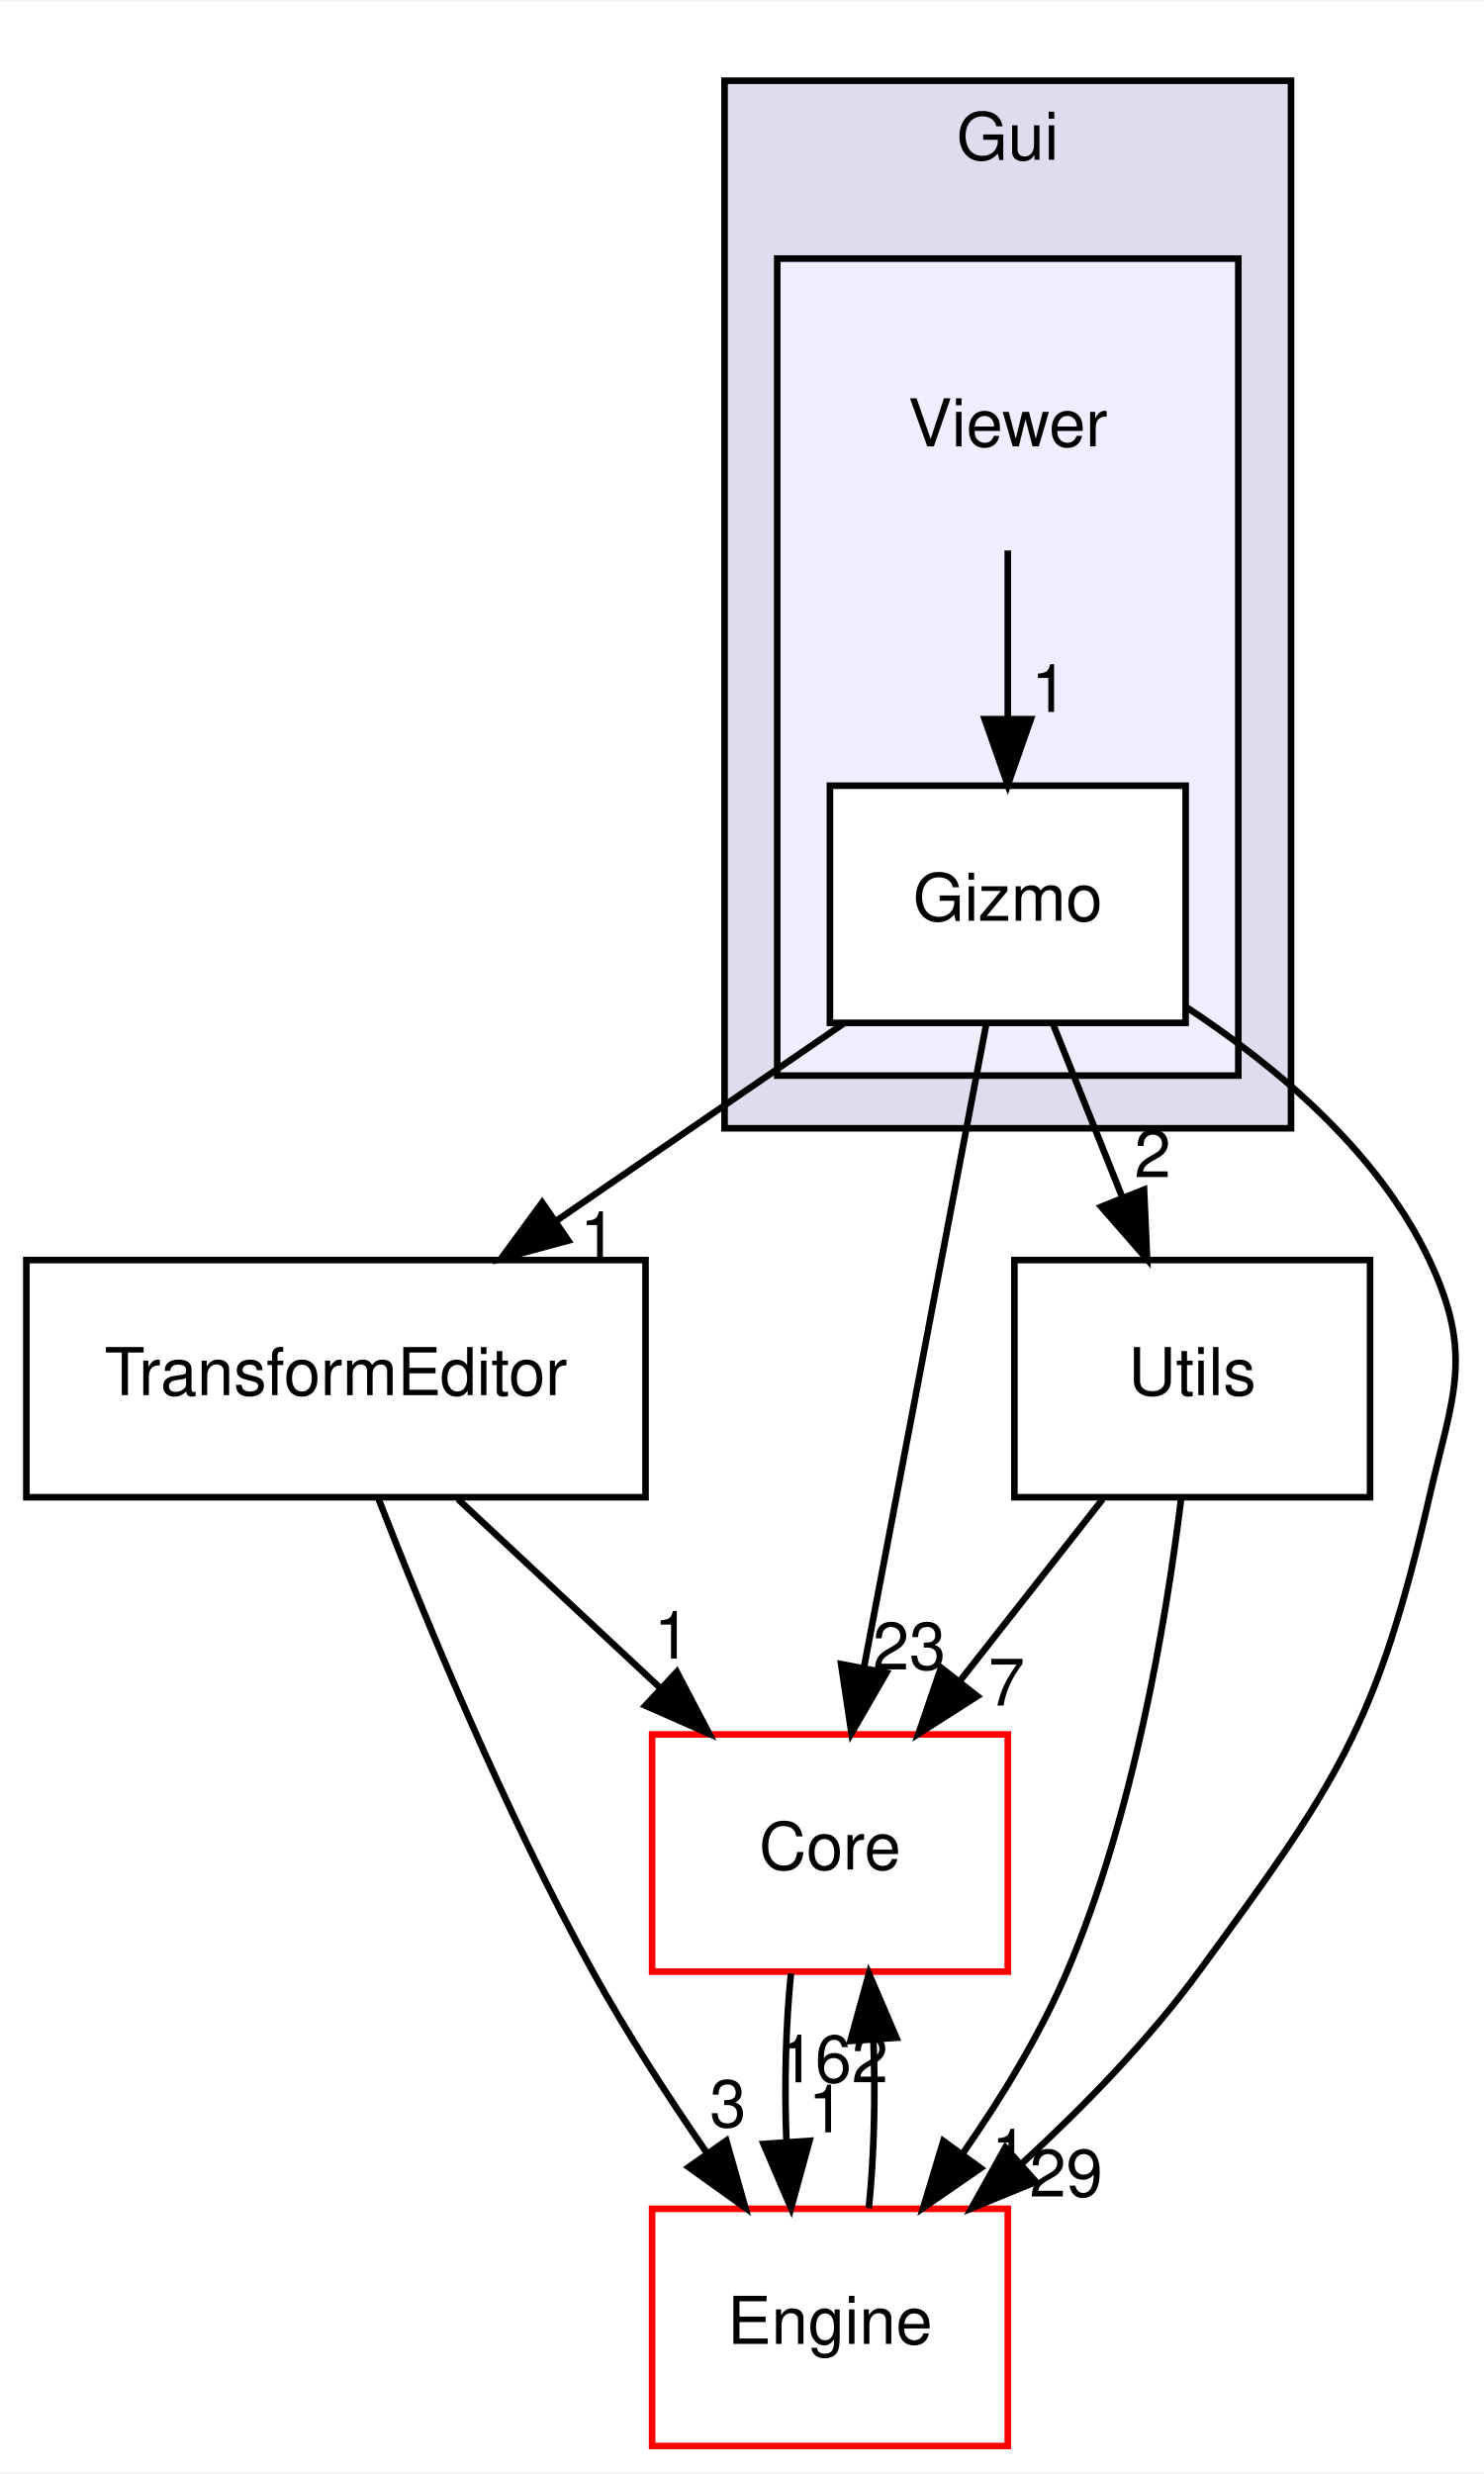
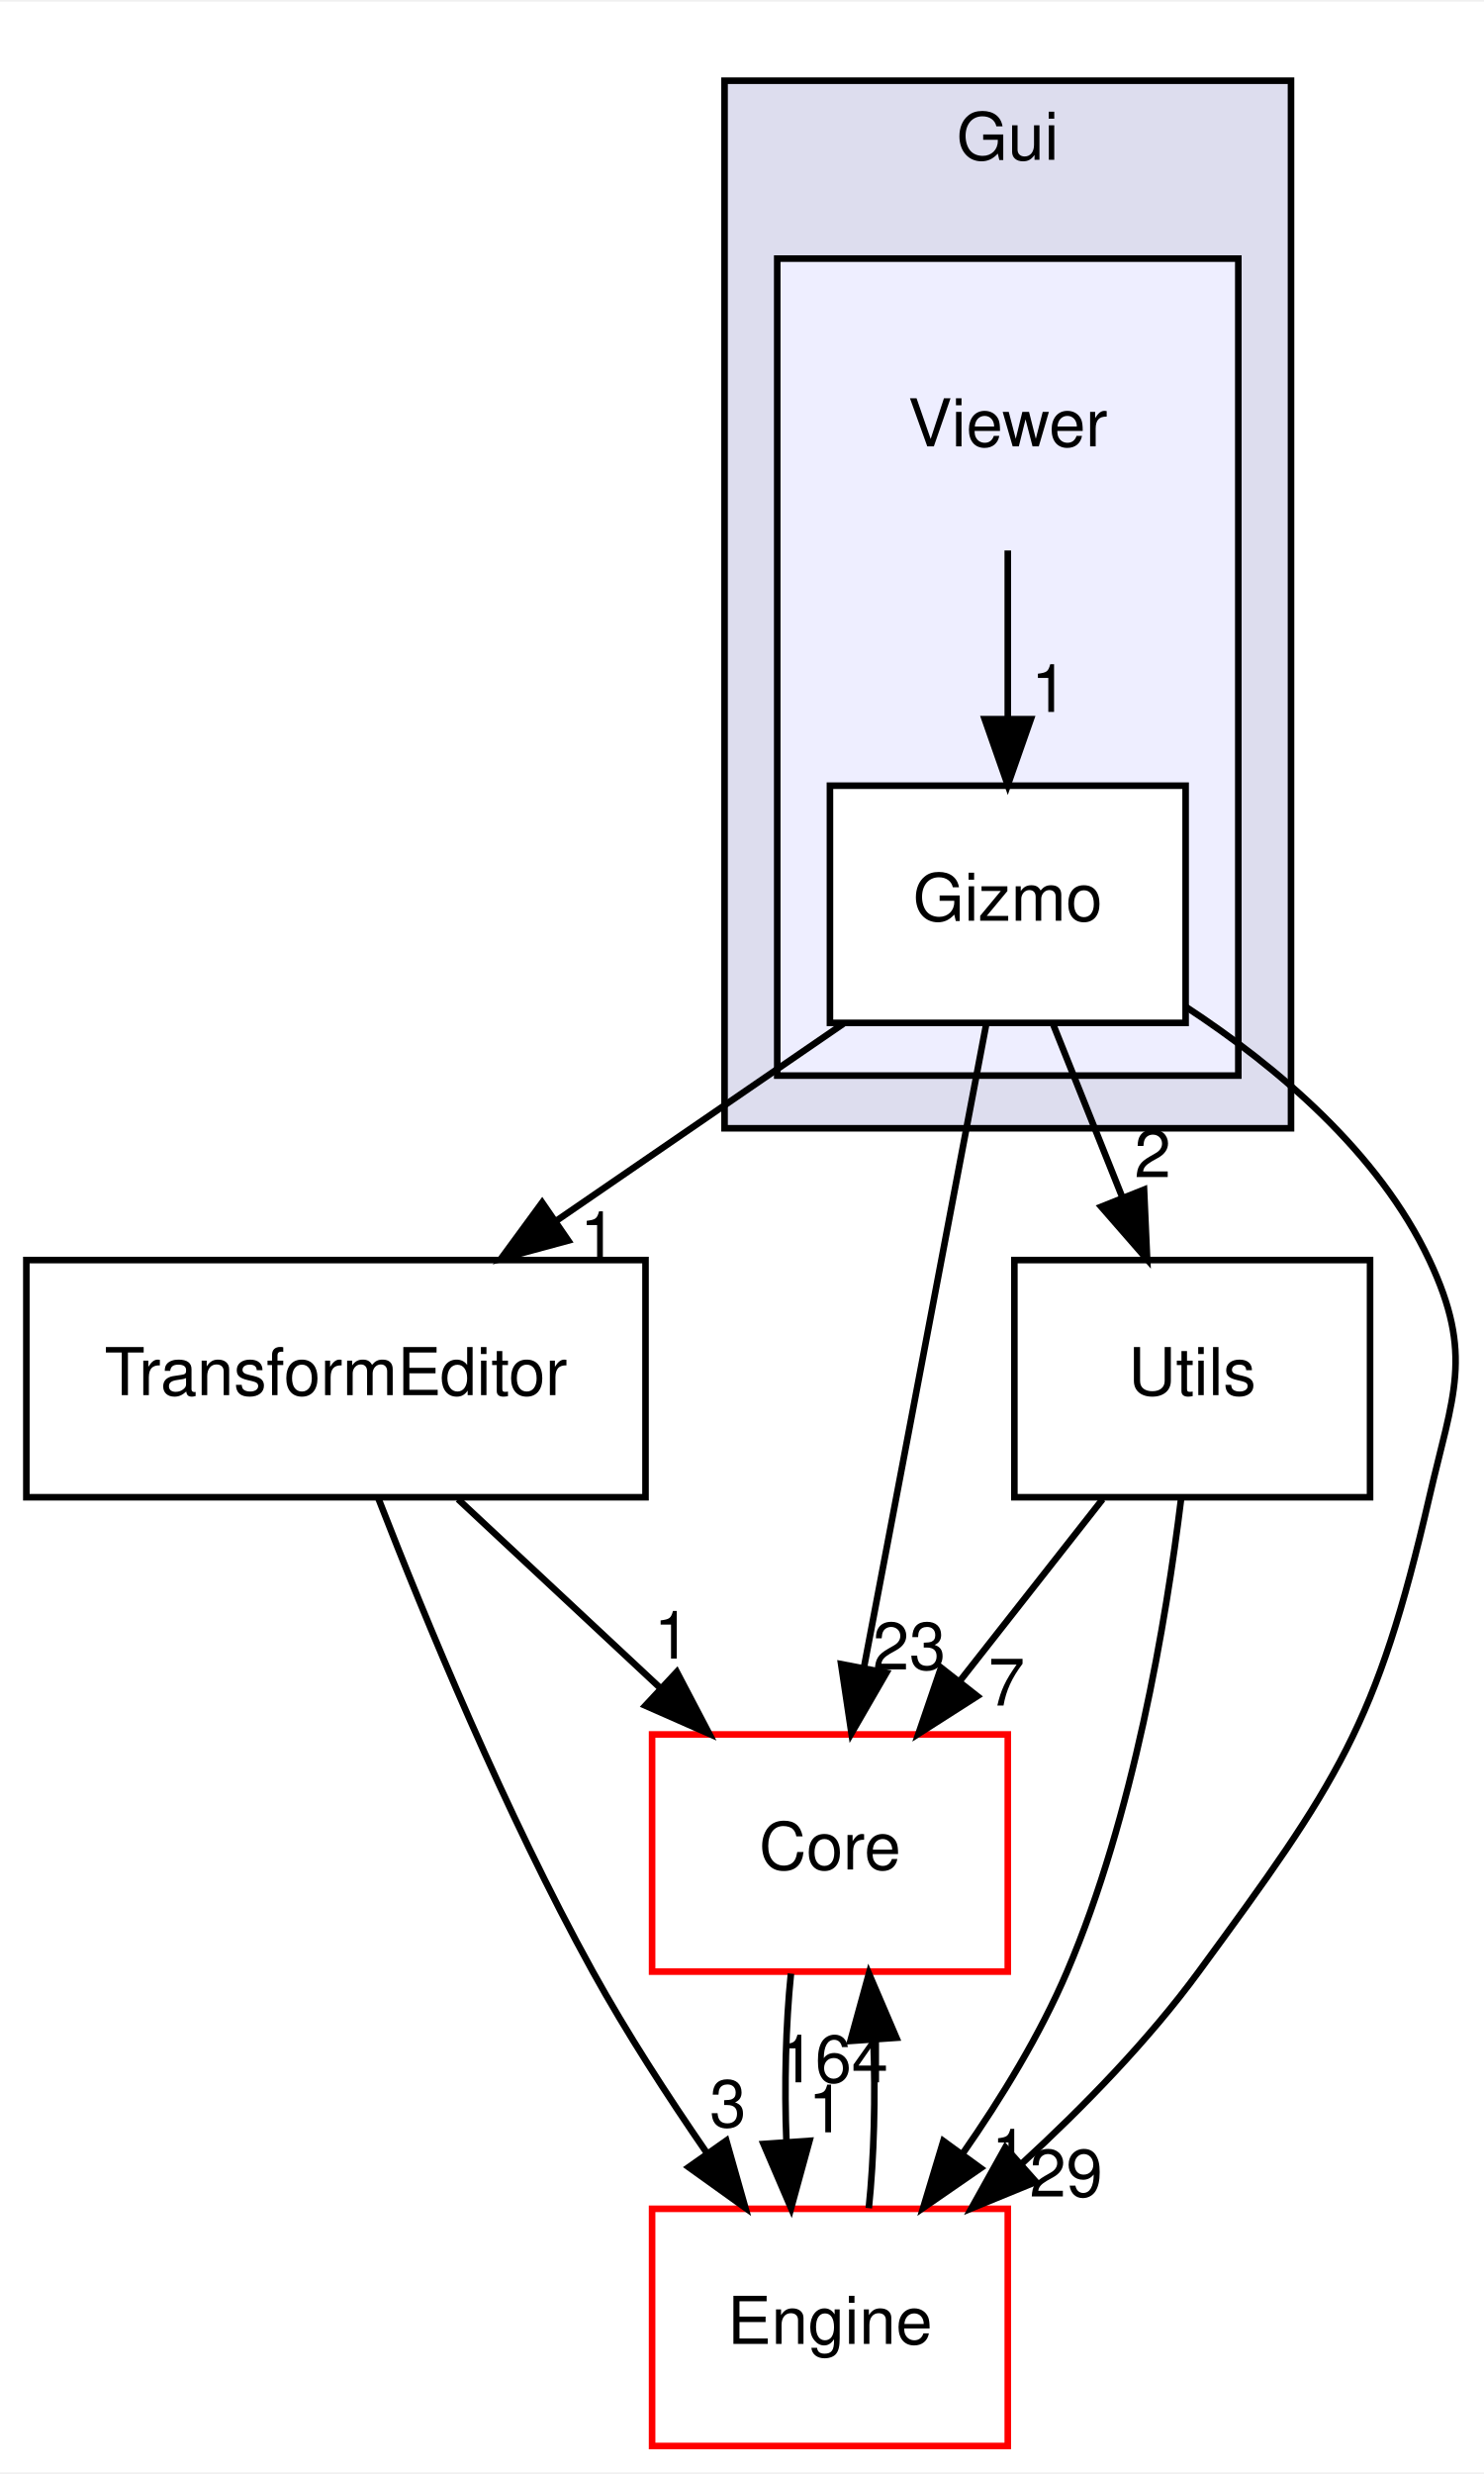
<svg xmlns="http://www.w3.org/2000/svg" xmlns:xlink="http://www.w3.org/1999/xlink" width="225pt" height="375pt" viewBox="0.00 0.00 225.30 375.00">
  <g id="graph0" class="graph" transform="scale(1 1) rotate(0) translate(4 371)">
    <polygon fill="white" stroke="transparent" points="-4,4 -4,-371 221.3,-371 221.3,4 -4,4" />
    <g id="clust1" class="cluster">
      <g id="a_clust1">
        <a xlink:href="dir_b5ac5e964c12a6b13a9d28feb9f3d3ed.html" target="_top" xlink:title="Gui">
          <polygon fill="#ddddee" stroke="black" points="106,-200 106,-359 192,-359 192,-200 106,-200" />
          <text text-anchor="middle" x="149" y="-347" font-family="Helvetica,sans-Serif" font-size="10.00">Gui</text>
        </a>
      </g>
    </g>
    <g id="clust2" class="cluster">
      <g id="a_clust2">
        <a xlink:href="dir_b04feb2291820e8d3d098807c21e4559.html" target="_top">
          <polygon fill="#eeeeff" stroke="black" points="114,-208 114,-332 184,-332 184,-208 114,-208" />
        </a>
      </g>
    </g>
    <g id="node1" class="node">
      <text text-anchor="middle" x="149" y="-303.5" font-family="Helvetica,sans-Serif" font-size="10.00">Viewer</text>
    </g>
    <g id="node2" class="node">
      <g id="a_node2">
        <a xlink:href="dir_48f4a0e7ee74be957161ce5a9fe8f935.html" target="_top" xlink:title="Gizmo">
          <polygon fill="white" stroke="black" points="176,-252 122,-252 122,-216 176,-216 176,-252" />
          <text text-anchor="middle" x="149" y="-231.5" font-family="Helvetica,sans-Serif" font-size="10.00">Gizmo</text>
        </a>
      </g>
    </g>
    <g id="edge2" class="edge">
      <path fill="none" stroke="black" d="M149,-287.7C149,-279.98 149,-270.71 149,-262.11" />
      <polygon fill="black" stroke="black" points="152.5,-262.1 149,-252.1 145.5,-262.1 152.5,-262.1" />
      <g id="a_edge2-headlabel">
        <a xlink:href="dir_000028_000029.html" target="_top" xlink:title="1">
          <text text-anchor="middle" x="155.34" y="-263.2" font-family="Helvetica,sans-Serif" font-size="10.00">1</text>
        </a>
      </g>
    </g>
    <g id="node3" class="node">
      <g id="a_node3">
        <a xlink:href="dir_a2f0e5642e47e7ed59fe0f0829eafb5f.html" target="_top" xlink:title="Core">
          <polygon fill="white" stroke="red" points="149,-108 95,-108 95,-72 149,-72 149,-108" />
          <text text-anchor="middle" x="122" y="-87.5" font-family="Helvetica,sans-Serif" font-size="10.00">Core</text>
        </a>
      </g>
    </g>
    <g id="edge8" class="edge">
      <path fill="none" stroke="black" d="M145.74,-215.87C141.14,-191.67 132.69,-147.21 127.21,-118.39" />
      <polygon fill="black" stroke="black" points="130.57,-117.36 125.27,-108.19 123.7,-118.67 130.57,-117.36" />
      <g id="a_edge8-headlabel">
        <a xlink:href="dir_000029_000004.html" target="_top" xlink:title="23">
          <text text-anchor="middle" x="134.04" y="-117.86" font-family="Helvetica,sans-Serif" font-size="10.00">23</text>
        </a>
      </g>
    </g>
    <g id="node4" class="node">
      <g id="a_node4">
        <a xlink:href="dir_2a529fd74e7782bdaa5de0314056ee46.html" target="_top" xlink:title="TransformEditor">
          <polygon fill="none" stroke="black" points="94,-180 0,-180 0,-144 94,-144 94,-180" />
          <text text-anchor="middle" x="47" y="-159.5" font-family="Helvetica,sans-Serif" font-size="10.00">TransformEditor</text>
        </a>
      </g>
    </g>
    <g id="edge9" class="edge">
      <path fill="none" stroke="black" d="M124.05,-215.88C110.96,-206.89 94.74,-195.76 80.56,-186.03" />
      <polygon fill="black" stroke="black" points="82.27,-182.96 72.05,-180.19 78.31,-188.73 82.27,-182.96" />
      <g id="a_edge9-headlabel">
        <a xlink:href="dir_000029_000025.html" target="_top" xlink:title="1">
          <text text-anchor="middle" x="86.84" y="-180.16" font-family="Helvetica,sans-Serif" font-size="10.00">1</text>
        </a>
      </g>
    </g>
    <g id="node5" class="node">
      <g id="a_node5">
        <a xlink:href="dir_53dbd7b5b1f80ee648ea4591020754f4.html" target="_top" xlink:title="Utils">
          <polygon fill="none" stroke="black" points="204,-180 150,-180 150,-144 204,-144 204,-180" />
          <text text-anchor="middle" x="177" y="-159.5" font-family="Helvetica,sans-Serif" font-size="10.00">Utils</text>
        </a>
      </g>
    </g>
    <g id="edge10" class="edge">
      <path fill="none" stroke="black" d="M155.92,-215.7C159.07,-207.81 162.88,-198.3 166.38,-189.55" />
      <polygon fill="black" stroke="black" points="169.69,-190.69 170.16,-180.1 163.19,-188.09 169.69,-190.69" />
      <g id="a_edge10-headlabel">
        <a xlink:href="dir_000029_000027.html" target="_top" xlink:title="2">
          <text text-anchor="middle" x="171" y="-192.58" font-family="Helvetica,sans-Serif" font-size="10.00">2</text>
        </a>
      </g>
    </g>
    <g id="node6" class="node">
      <g id="a_node6">
        <a xlink:href="dir_3072bc1f55ed1280fe4fbe6b21c78379.html" target="_top" xlink:title="Engine">
          <polygon fill="white" stroke="red" points="149,-36 95,-36 95,0 149,0 149,-36" />
          <text text-anchor="middle" x="122" y="-15.5" font-family="Helvetica,sans-Serif" font-size="10.00">Engine</text>
        </a>
      </g>
    </g>
    <g id="edge11" class="edge">
      <path fill="none" stroke="black" d="M176.1,-218.39C189.89,-209.34 205.33,-196.32 213,-180 219.81,-165.52 216.59,-159.59 213,-144 205.02,-109.33 199.04,-100.69 178,-72 170.33,-61.54 160.45,-51.41 151.12,-42.85" />
      <polygon fill="black" stroke="black" points="153.28,-40.09 143.48,-36.07 148.63,-45.32 153.28,-40.09" />
      <g id="a_edge11-headlabel">
        <a xlink:href="dir_000029_000014.html" target="_top" xlink:title="29">
          <text text-anchor="middle" x="157.86" y="-37.86" font-family="Helvetica,sans-Serif" font-size="10.00">29</text>
        </a>
      </g>
    </g>
    <g id="edge1" class="edge">
      <path fill="none" stroke="black" d="M116.08,-71.7C115.29,-63.98 115.06,-54.71 115.4,-46.11" />
      <polygon fill="black" stroke="black" points="118.9,-46.32 116.1,-36.1 111.92,-45.84 118.9,-46.32" />
      <g id="a_edge1-headlabel">
        <a xlink:href="dir_000004_000014.html" target="_top" xlink:title="1">
          <text text-anchor="middle" x="121.48" y="-47.61" font-family="Helvetica,sans-Serif" font-size="10.00">1</text>
        </a>
      </g>
    </g>
    <g id="edge3" class="edge">
      <path fill="none" stroke="black" d="M65.54,-143.7C74.8,-135.05 86.16,-124.45 96.26,-115.03" />
      <polygon fill="black" stroke="black" points="98.75,-117.49 103.67,-108.1 93.98,-112.37 98.75,-117.49" />
      <g id="a_edge3-headlabel">
        <a xlink:href="dir_000025_000004.html" target="_top" xlink:title="1">
          <text text-anchor="middle" x="98.06" y="-119.51" font-family="Helvetica,sans-Serif" font-size="10.00">1</text>
        </a>
      </g>
    </g>
    <g id="edge4" class="edge">
      <path fill="none" stroke="black" d="M53.44,-143.83C60.53,-125.57 72.7,-96.07 86,-72 91.11,-62.75 97.39,-53.07 103.26,-44.55" />
      <polygon fill="black" stroke="black" points="106.27,-46.35 109.16,-36.15 100.55,-42.32 106.27,-46.35" />
      <g id="a_edge4-headlabel">
        <a xlink:href="dir_000025_000014.html" target="_top" xlink:title="3">
          <text text-anchor="middle" x="106.52" y="-48.42" font-family="Helvetica,sans-Serif" font-size="10.00">3</text>
        </a>
      </g>
    </g>
    <g id="edge6" class="edge">
      <path fill="none" stroke="black" d="M163.4,-143.7C156.88,-135.39 148.93,-125.28 141.75,-116.14" />
      <polygon fill="black" stroke="black" points="144.37,-113.81 135.44,-108.1 138.87,-118.13 144.37,-113.81" />
      <g id="a_edge6-headlabel">
        <a xlink:href="dir_000027_000004.html" target="_top" xlink:title="7">
          <text text-anchor="middle" x="148.82" y="-112.38" font-family="Helvetica,sans-Serif" font-size="10.00">7</text>
        </a>
      </g>
    </g>
    <g id="edge7" class="edge">
      <path fill="none" stroke="black" d="M175.3,-143.67C173.05,-125.29 168.11,-95.69 158,-72 153.92,-62.43 148.01,-52.78 142.16,-44.39" />
      <polygon fill="black" stroke="black" points="144.88,-42.17 136.16,-36.15 139.22,-46.29 144.88,-42.17" />
      <g id="a_edge7-headlabel">
        <a xlink:href="dir_000027_000014.html" target="_top" xlink:title="1">
          <text text-anchor="middle" x="149.29" y="-40.91" font-family="Helvetica,sans-Serif" font-size="10.00">1</text>
        </a>
      </g>
    </g>
    <g id="edge5" class="edge">
      <path fill="none" stroke="black" d="M127.9,-36.1C128.7,-43.79 128.94,-53.05 128.6,-61.67" />
      <polygon fill="black" stroke="black" points="125.11,-61.48 127.92,-71.7 132.09,-61.96 125.11,-61.48" />
      <g id="a_edge5-headlabel">
-         <a xlink:href="dir_000014_000004.html" target="_top" xlink:title="162">
-           <text text-anchor="middle" x="122.52" y="-55.2" font-family="Helvetica,sans-Serif" font-size="10.00">162</text>
+         <a xlink:href="dir_000014_000004.html" target="_top" xlink:title="164">
+           <text text-anchor="middle" x="122.52" y="-55.2" font-family="Helvetica,sans-Serif" font-size="10.00">164</text>
        </a>
      </g>
    </g>
  </g>
</svg>
